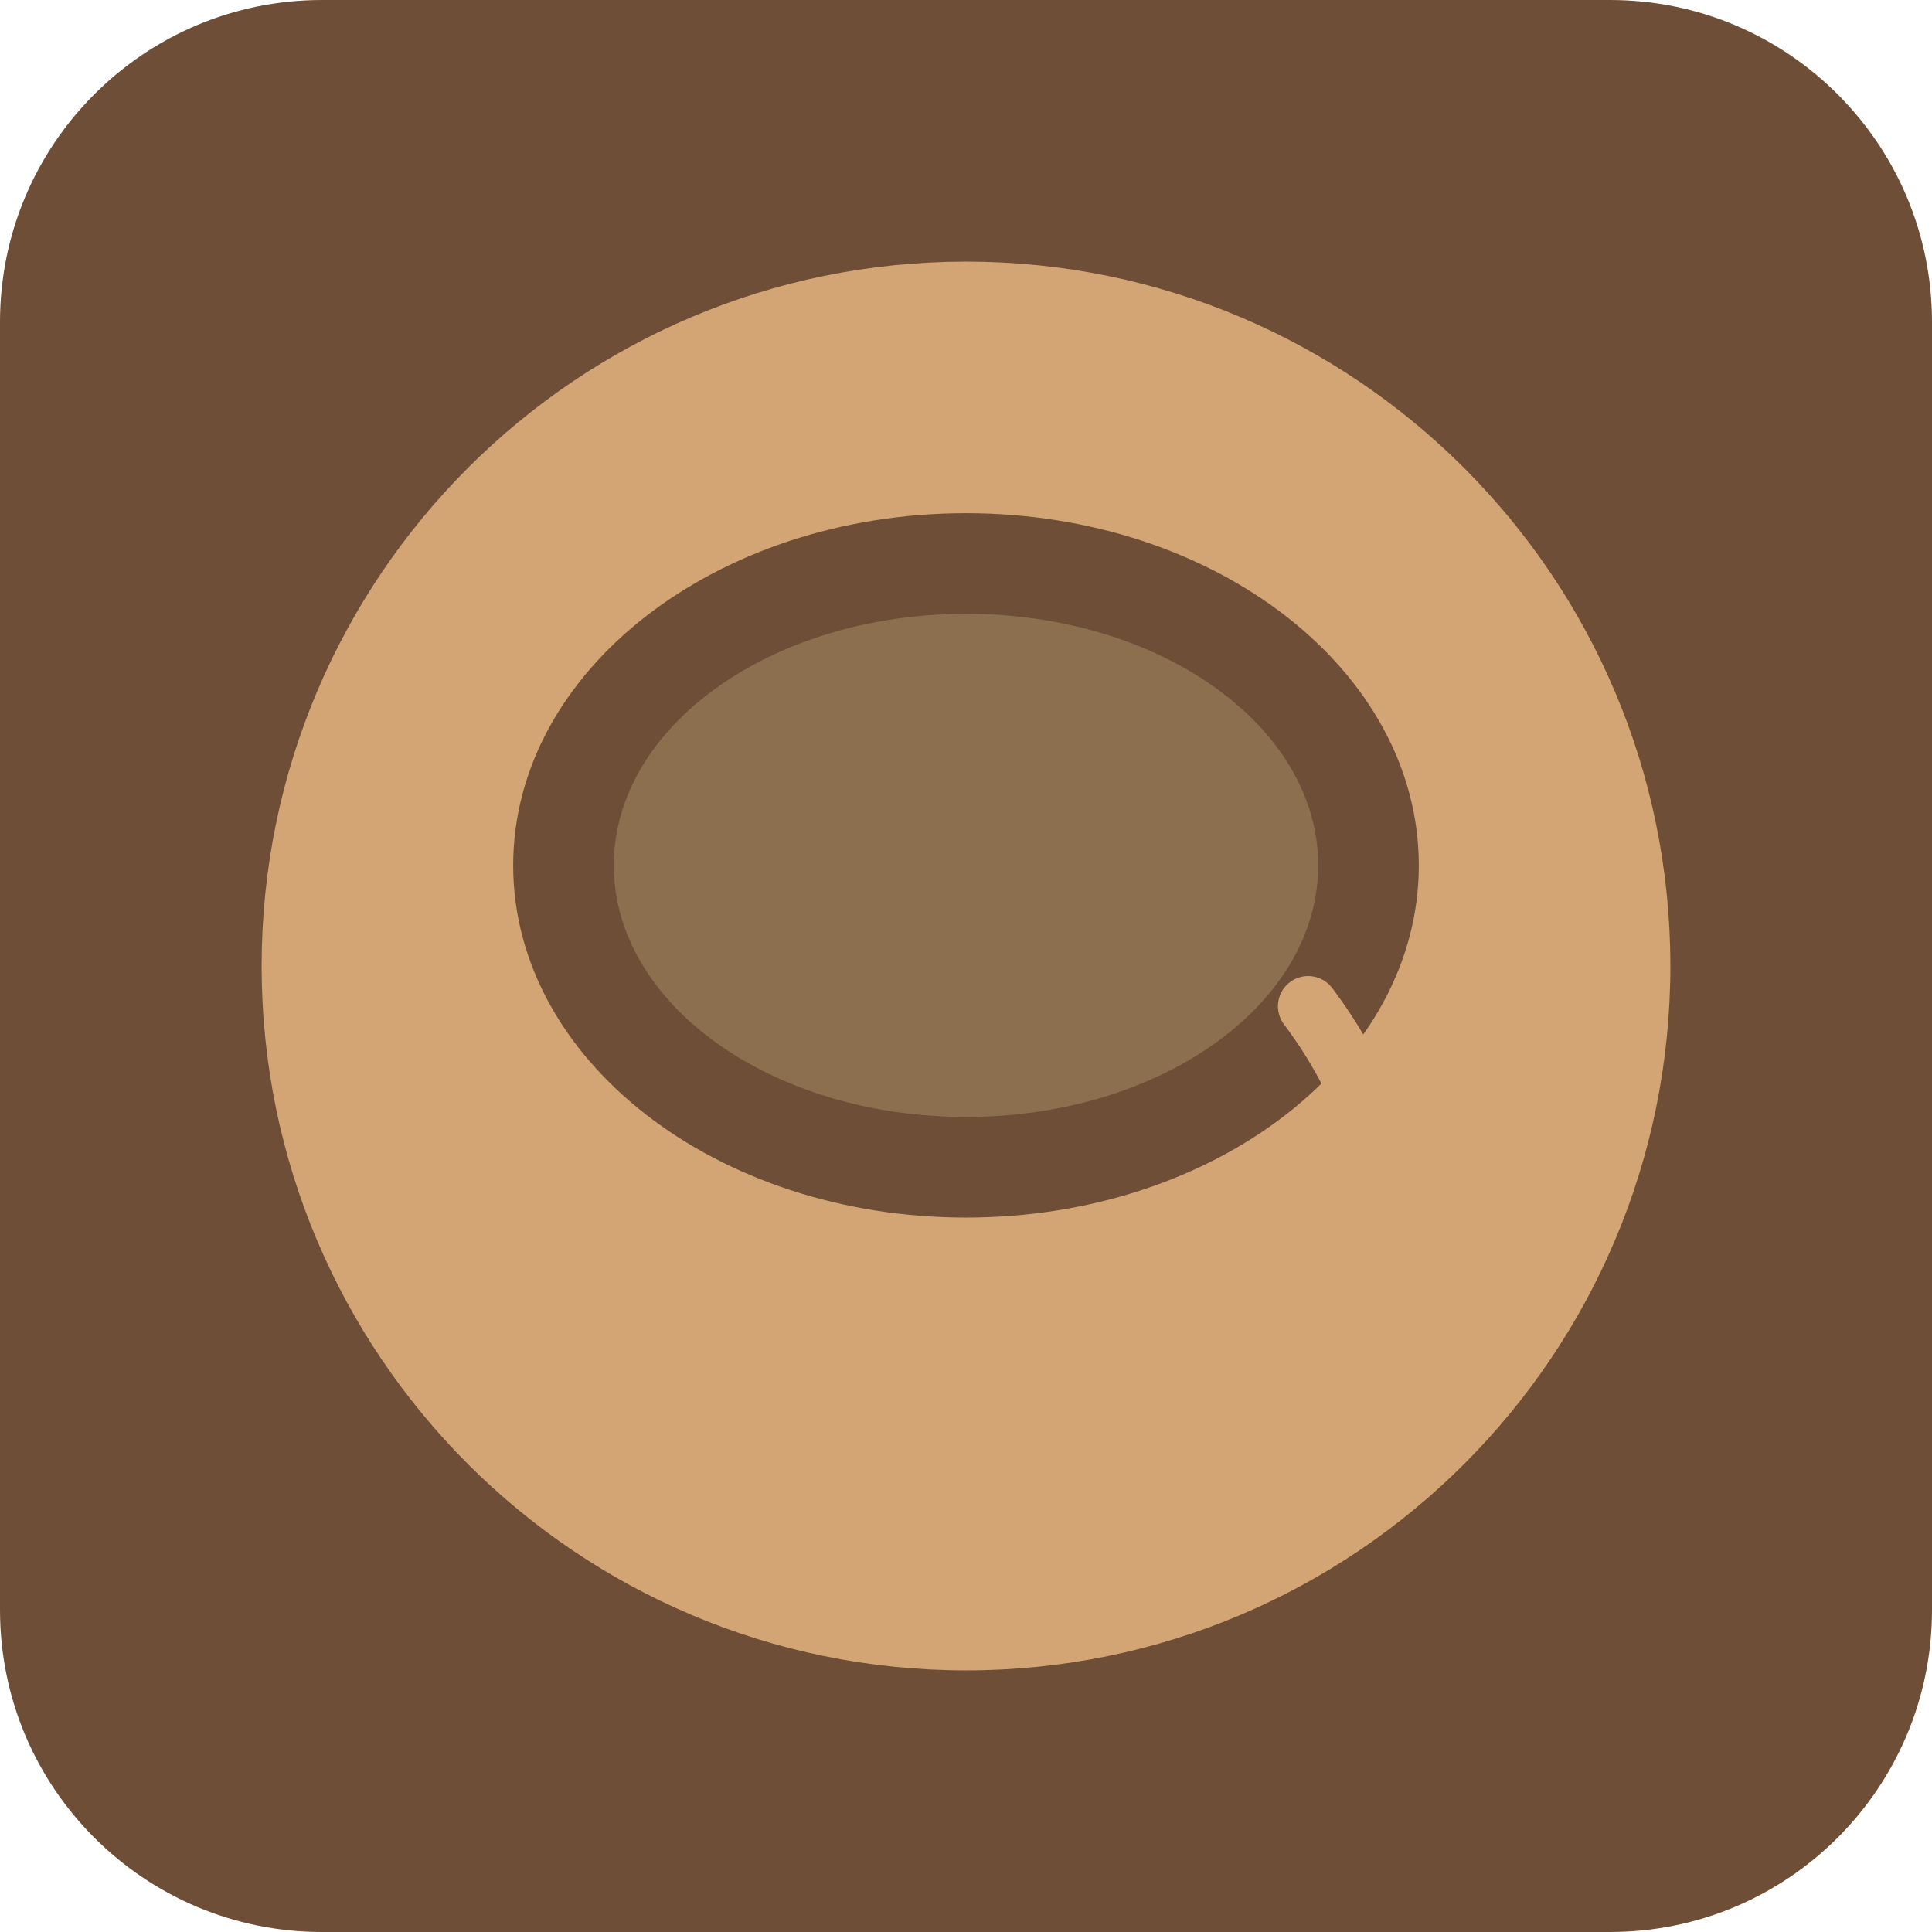
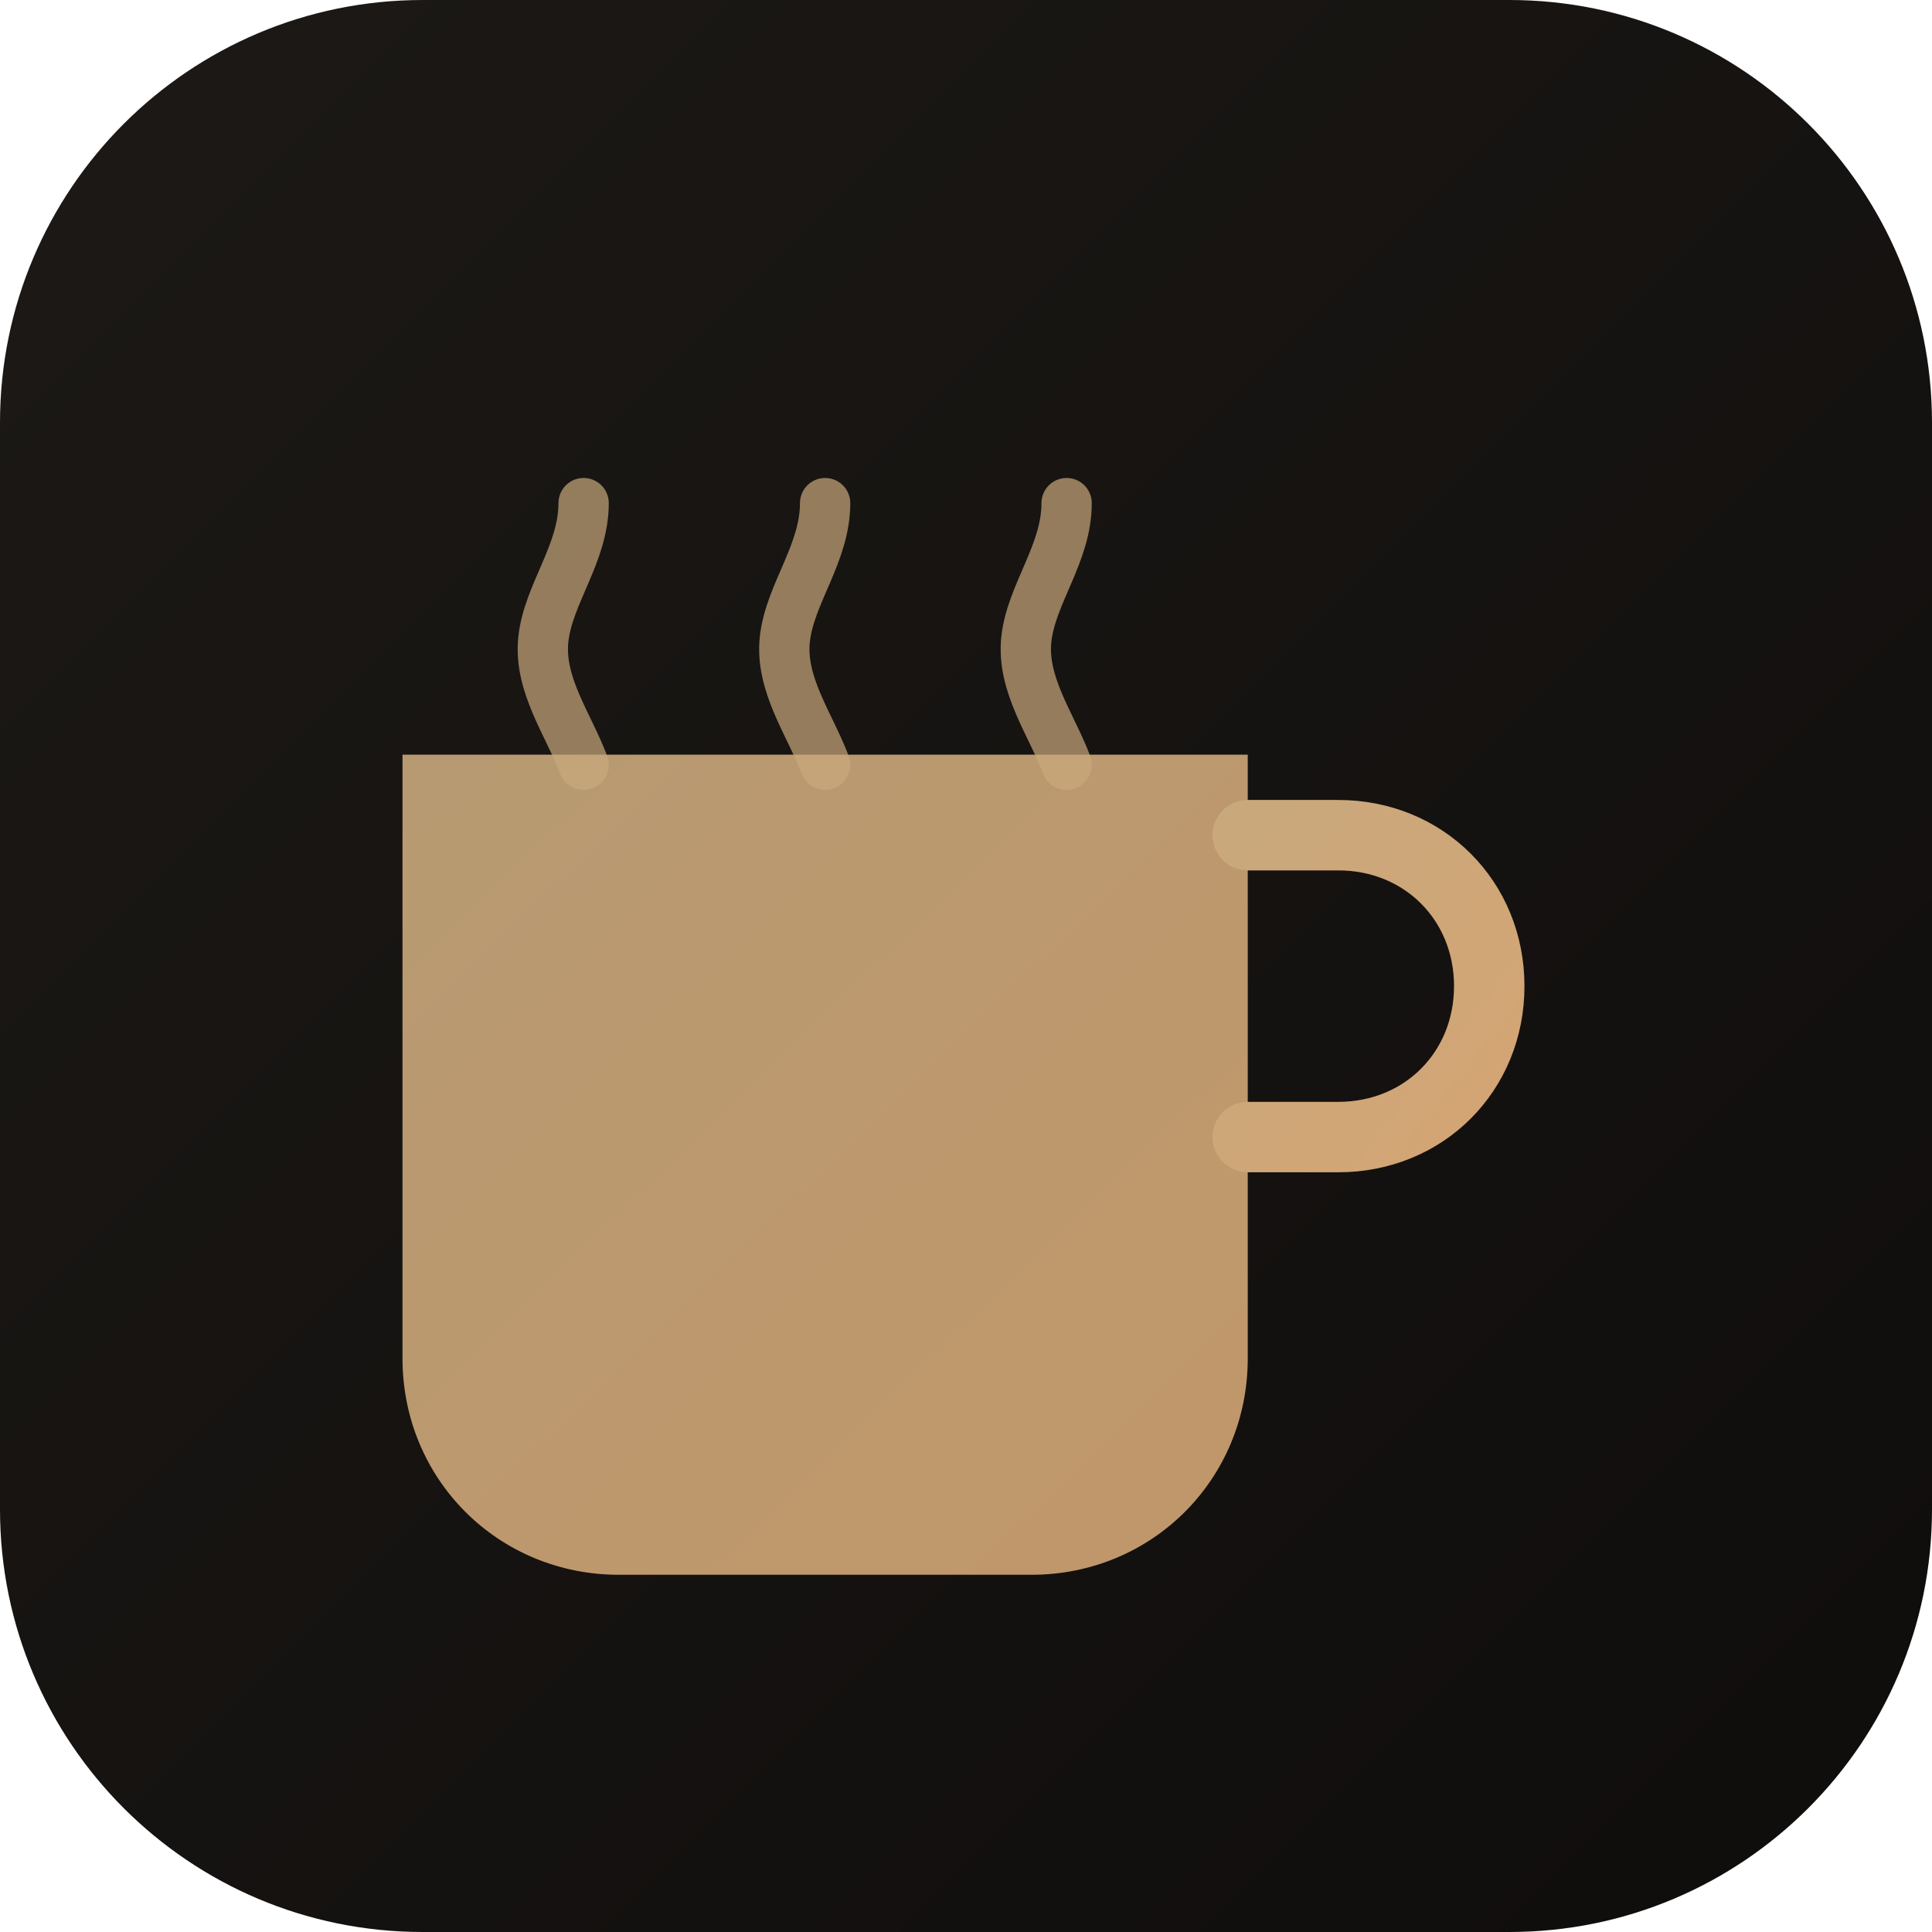
<svg xmlns="http://www.w3.org/2000/svg" viewBox="0 0 192 192">
-   <rect fill="#6F4E37" width="192" height="192" rx="32" />
-   <circle cx="96" cy="96" r="70" fill="#D4A574" />
-   <ellipse cx="96" cy="86" rx="45" ry="35" fill="#6F4E37" />
-   <ellipse cx="96" cy="86" rx="35" ry="25" fill="#8B6F4E" />
-   <path d="M130 100 Q145 120 130 140" stroke="#D4A574" stroke-width="6" fill="none" stroke-linecap="round" />
-   <circle cx="96" cy="145" r="15" fill="#D4A574" />
+   <defs>
+     <linearGradient id="bg" x1="0%" y1="0%" x2="100%" y2="100%">
+       <stop offset="0%" stop-color="#1c1916" />
+       <stop offset="100%" stop-color="#0f0d0c" />
+     </linearGradient>
+     <linearGradient id="cup" x1="0%" y1="0%" x2="100%" y2="100%">
+       <stop offset="0%" stop-color="#c9a87c" />
+       <stop offset="100%" stop-color="#d4a574" />
+     </linearGradient>
+   </defs>
+   <rect width="192" height="192" rx="42" fill="url(#bg)" />
+   <g transform="translate(40, 50)">
+     <path d="M0 25h84v60c0 12-9.5 21.5-21.5 21.5h-41C9.5 106.5 0 97 0 85V25z" fill="url(#cup)" opacity="0.9" />
+     <path d="M84 33h9c8.5 0 15 6.5 15 15s-6.5 15-15 15h-9" fill="none" stroke="url(#cup)" stroke-width="7" stroke-linecap="round" />
+     <path d="M18 0c0 5-3.5 9-4 13.5c-0.5 4.5 2.5 8.5 4 12.5M42 0c0 5-3.5 9-4 13.5c-0.5 4.5 2.5 8.5 4 12.5M66 0c0 5-3.5 9-4 13.5c-0.5 4.5 2.5 8.5 4 12.5" fill="none" stroke="#c9a87c" stroke-width="5" stroke-linecap="round" opacity="0.7" />
+   </g>
</svg>
